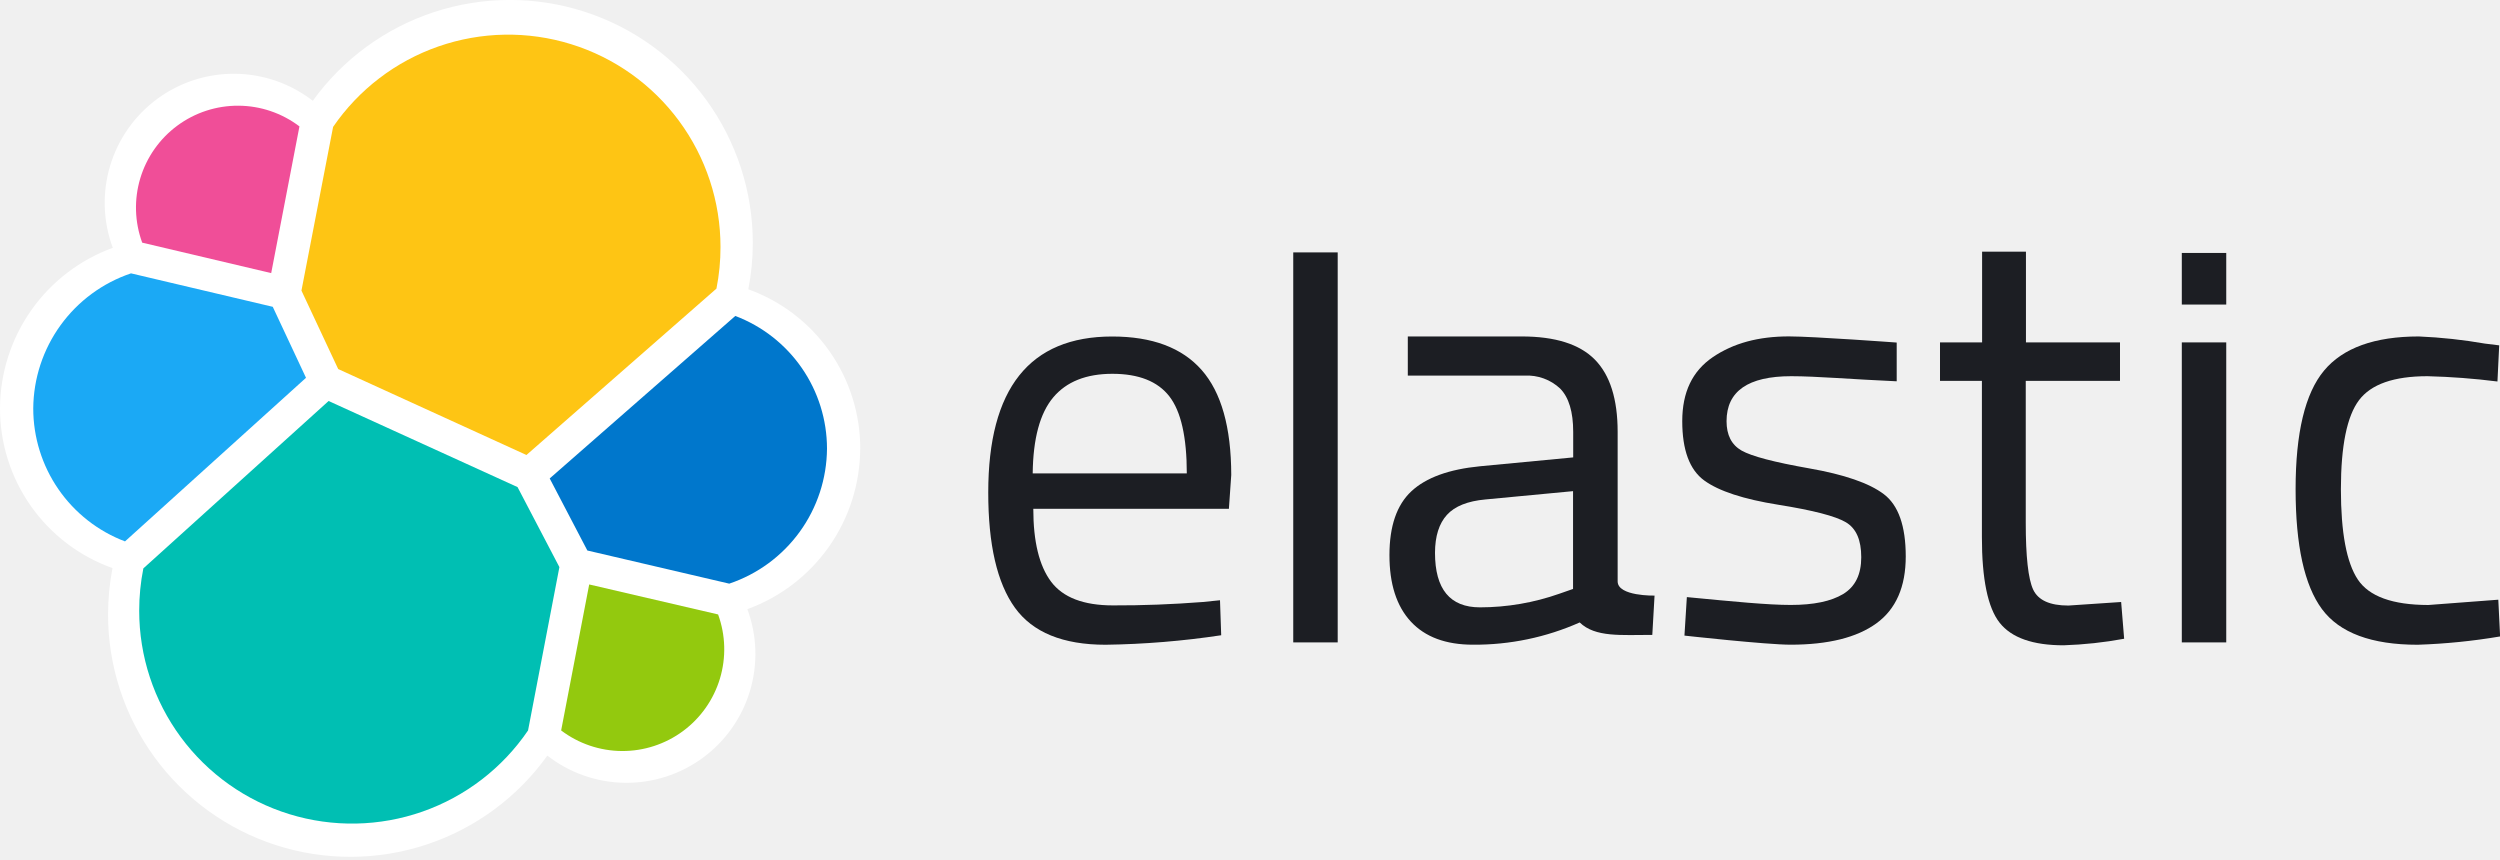
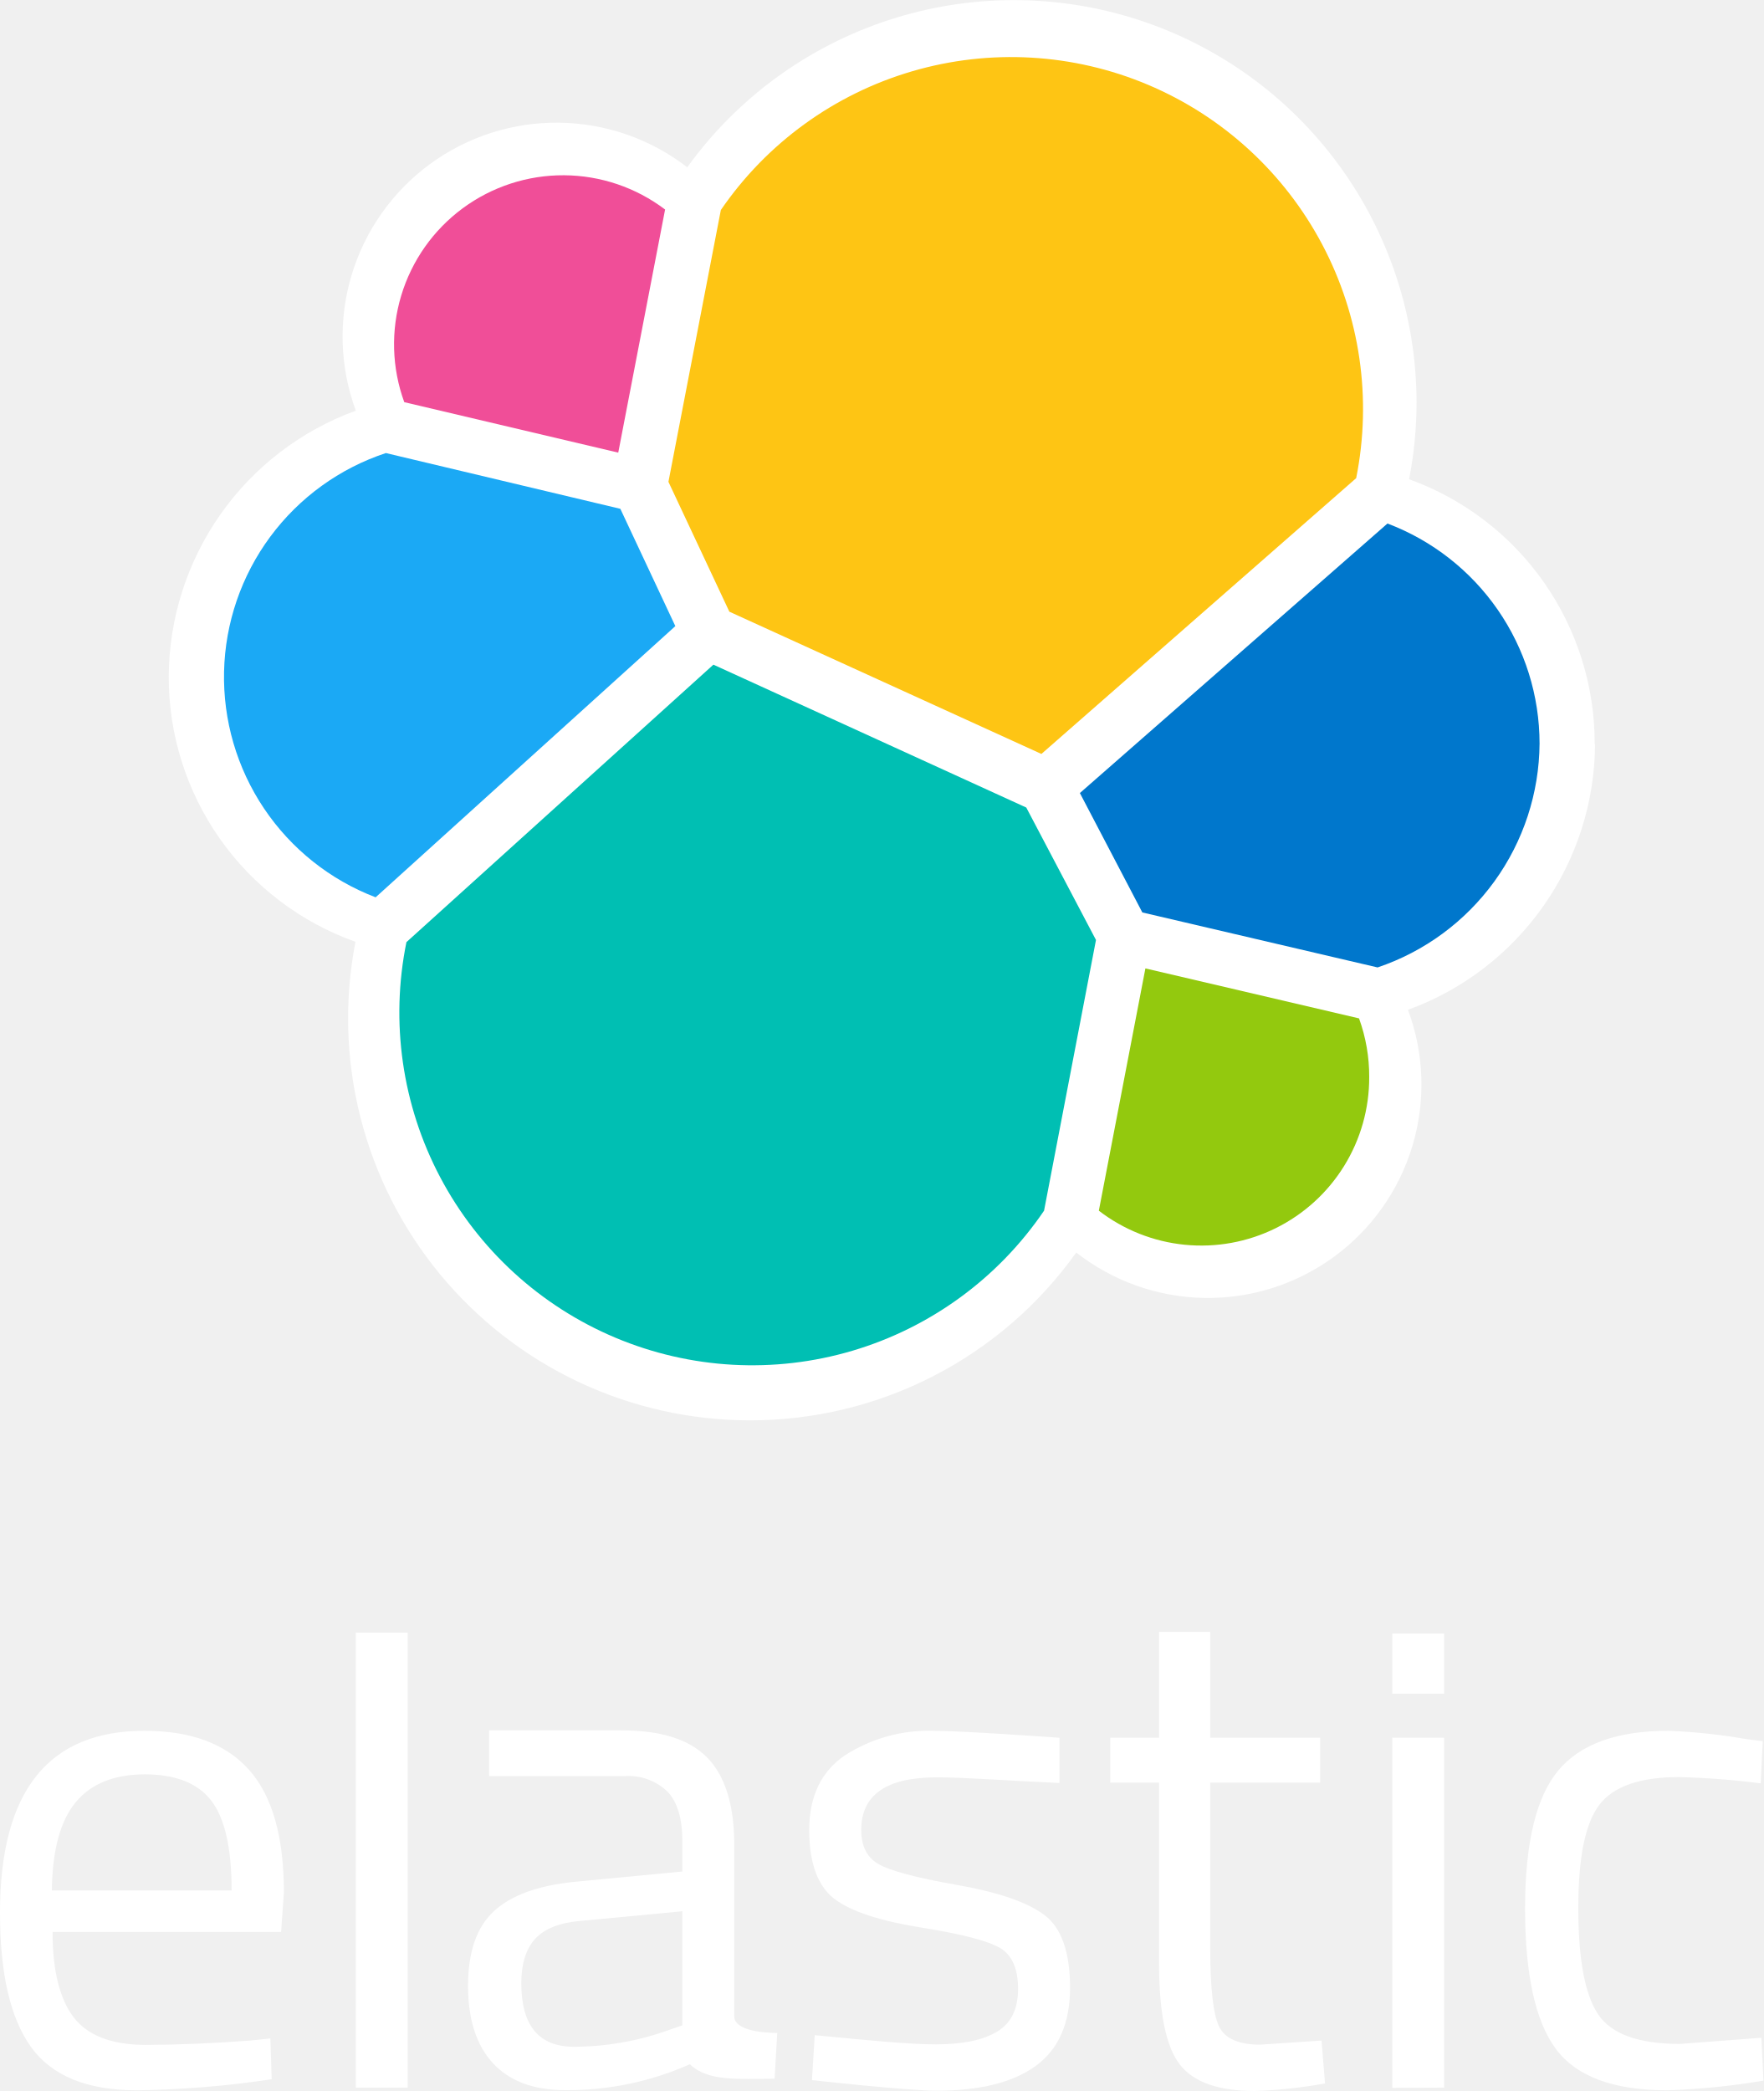
- <svg xmlns="http://www.w3.org/2000/svg" width="500" height="172" viewBox="0 0 500 172" fill="none">
-   <g clip-path="url(#clip0_15_21)">
-     <path d="M172.05 89.79C172.066 82.809 169.924 75.993 165.915 70.277C161.907 64.561 156.229 60.224 149.66 57.86C150.258 54.813 150.559 51.715 150.56 48.61C150.566 38.332 147.312 28.317 141.267 20.004C135.222 11.692 126.697 5.51 116.917 2.349C107.138 -0.813 96.607 -0.792 86.84 2.408C77.073 5.609 68.572 11.824 62.56 20.16C58.125 16.723 52.69 14.825 47.079 14.754C41.468 14.682 35.986 16.441 31.465 19.765C26.944 23.088 23.628 27.794 22.021 33.171C20.415 38.547 20.604 44.301 22.56 49.56C15.975 51.96 10.284 56.319 6.25 62.051C2.217 67.782 0.036 74.612 0 81.62C-0.018 88.626 2.136 95.465 6.165 101.195C10.195 106.926 15.902 111.267 22.5 113.62C21.916 116.666 21.618 119.759 21.61 122.86C21.6 133.126 24.851 143.13 30.894 151.43C36.936 159.729 45.459 165.895 55.232 169.039C65.005 172.182 75.524 172.141 85.272 168.92C95.02 165.7 103.493 159.467 109.47 151.12C113.893 154.566 119.318 156.475 124.924 156.559C130.53 156.643 136.01 154.896 140.533 151.584C145.057 148.271 148.377 143.574 149.989 138.205C151.602 132.835 151.42 127.087 149.47 121.83C156.058 119.434 161.754 115.076 165.789 109.344C169.825 103.612 172.006 96.78 172.04 89.77" fill="white" />
-     <path d="M67.64 73.81L105.29 91L143.29 57.72C143.837 54.974 144.109 52.18 144.1 49.38C144.098 40.315 141.195 31.489 135.815 24.192C130.436 16.896 122.863 11.513 114.203 8.831C105.544 6.148 96.254 6.308 87.692 9.286C79.13 12.264 71.746 17.903 66.62 25.38L60.29 58.12L67.64 73.81Z" fill="#FEC514" />
-     <path d="M28.67 113.68C28.115 116.469 27.837 119.306 27.84 122.15C27.84 131.253 30.758 140.116 36.166 147.438C41.574 154.761 49.186 160.157 57.886 162.835C66.586 165.513 75.915 165.332 84.504 162.318C93.094 159.305 100.491 153.617 105.61 146.09L111.88 113.42L103.51 97.42L65.72 80.2L28.67 113.68Z" fill="#00BFB3" />
-     <path d="M28.44 48.53L54.24 54.62L59.89 25.28C56.381 22.619 52.104 21.166 47.7 21.14C43.297 21.113 39.002 22.513 35.461 25.131C31.92 27.749 29.322 31.444 28.056 35.662C26.79 39.88 26.925 44.395 28.44 48.53Z" fill="#F04E98" />
-     <path d="M26.2 54.67C20.539 56.58 15.615 60.207 12.111 65.046C8.607 69.885 6.698 75.696 6.65 81.67C6.646 87.444 8.399 93.082 11.677 97.835C14.955 102.589 19.602 106.232 25 108.28L61.2 75.56L54.55 61.36L26.2 54.67Z" fill="#1BA9F5" />
-     <path d="M112.23 146.09C115.734 148.737 120 150.181 124.391 150.204C128.782 150.227 133.063 148.83 136.594 146.22C140.126 143.61 142.718 139.927 143.985 135.722C145.251 131.518 145.123 127.016 143.62 122.89L117.84 116.89L112.23 146.09Z" fill="#93C90E" />
-     <path d="M117.47 110.1L145.85 116.73C151.514 114.825 156.442 111.2 159.947 106.359C163.452 101.519 165.358 95.706 165.4 89.73C165.395 83.968 163.638 78.344 160.363 73.604C157.087 68.864 152.448 65.232 147.06 63.19L109.94 95.69L117.47 110.1Z" fill="#0077CC" />
-     <path d="M240.56 120.4L244 120.05L244.24 127.05C236.585 128.206 228.861 128.841 221.12 128.95C212.587 128.95 206.54 126.48 202.98 121.54C199.42 116.6 197.643 108.913 197.65 98.48C197.65 77.7 205.91 67.307 222.43 67.3C230.43 67.3 236.397 69.533 240.33 74C244.264 78.467 246.237 85.467 246.25 95L245.78 101.76H206.66C206.66 108.32 207.847 113.18 210.22 116.34C212.594 119.5 216.72 121.08 222.6 121.08C228.494 121.1 234.48 120.873 240.56 120.4ZM237.36 94.68C237.36 87.407 236.197 82.27 233.87 79.27C231.543 76.27 227.75 74.767 222.49 74.76C217.23 74.76 213.277 76.34 210.63 79.5C207.984 82.66 206.62 87.72 206.54 94.68H237.36Z" fill="#1C1E23" />
-     <path d="M258.65 128.48V50.48H267.54V128.48H258.65Z" fill="#1C1E23" />
-     <path d="M323.53 86.38V116.28C323.53 119.28 330.91 119.12 330.91 119.12L330.46 126.98C324.21 126.98 319.04 127.5 315.94 124.49C309.227 127.472 301.955 128.989 294.61 128.94C289.163 128.94 285.013 127.397 282.16 124.31C279.307 121.223 277.883 116.787 277.89 111C277.89 105.227 279.353 100.977 282.28 98.25C285.207 95.523 289.79 93.857 296.03 93.25L314.64 91.48V86.38C314.64 82.38 313.773 79.493 312.04 77.72C311.09 76.829 309.97 76.138 308.746 75.692C307.522 75.245 306.221 75.05 304.92 75.12H281.56V67.29H304.33C311.05 67.29 315.93 68.833 318.97 71.92C322.01 75.007 323.53 79.827 323.53 86.38ZM287 110.56C287 117.833 290 121.47 296 121.47C301.413 121.464 306.786 120.541 311.89 118.74L314.61 117.79V98.23L297.1 99.89C293.54 100.21 290.97 101.237 289.39 102.97C287.81 104.703 287.013 107.233 287 110.56Z" fill="#1C1E23" />
-     <path d="M358.24 75.24C349.62 75.24 345.31 78.24 345.31 84.24C345.31 87.013 346.31 88.97 348.31 90.11C350.31 91.25 354.814 92.437 361.82 93.67C368.86 94.903 373.84 96.623 376.76 98.83C379.68 101.037 381.144 105.183 381.15 111.27C381.15 117.363 379.194 121.83 375.28 124.67C371.367 127.51 365.657 128.933 358.15 128.94C353.25 128.94 336.89 127.12 336.89 127.12L337.37 119.42C346.77 120.32 353.56 120.99 358.15 120.99C362.74 120.99 366.23 120.26 368.64 118.8C371.05 117.34 372.25 114.89 372.25 111.45C372.25 108.01 371.25 105.68 369.17 104.45C367.09 103.22 362.61 102.06 355.66 100.95C348.71 99.84 343.76 98.22 340.84 96.09C337.92 93.96 336.45 90 336.45 84.23C336.45 78.46 338.45 74.23 342.56 71.43C346.67 68.63 351.71 67.28 357.79 67.28C362.61 67.28 379.34 68.51 379.34 68.51V76.26C370.51 75.87 363.29 75.24 358.24 75.24Z" fill="#1C1E23" />
-     <path d="M424 76.18H405.15V104.52C405.15 111.313 405.643 115.777 406.63 117.91C407.63 120.05 409.97 121.11 413.68 121.11L424.23 120.4L424.83 127.75C420.835 128.489 416.79 128.926 412.73 129.06C406.57 129.06 402.303 127.557 399.93 124.55C397.557 121.543 396.373 115.813 396.38 107.36V76.18H388V68.48H396.42V50.34H405.19V68.48H424V76.18Z" fill="#1C1E23" />
-     <path d="M436.36 60.91V50.59H445.25V60.91H436.36ZM436.36 128.48V68.48H445.25V128.48H436.36Z" fill="#1C1E23" />
-     <path d="M483.76 67.29C488.2 67.48 492.622 67.957 497 68.72L499.84 69.07L499.49 76.3C494.844 75.711 490.172 75.358 485.49 75.24C478.77 75.24 474.207 76.84 471.8 80.04C469.393 83.24 468.187 89.167 468.18 97.82C468.18 106.487 469.307 112.513 471.56 115.9C473.813 119.287 478.513 120.987 485.66 121L499.66 119.94L500.02 127.29C494.57 128.213 489.065 128.768 483.54 128.95C474.3 128.95 467.92 126.577 464.4 121.83C460.88 117.083 459.12 109.083 459.12 97.83C459.12 86.57 461.017 78.667 464.81 74.12C468.603 69.573 474.92 67.297 483.76 67.29Z" fill="#1C1E23" />
+ <svg xmlns="http://www.w3.org/2000/svg" width="253" height="300" viewBox="0 0 253 300" fill="none">
+   <g clip-path="url(#clip0_16_45)">
+     <path d="M228.79 106.76C228.813 98.453 226.266 90.342 221.498 83.539C216.731 76.736 209.976 71.574 202.16 68.76C202.871 65.136 203.229 61.453 203.23 57.76C203.224 45.544 199.347 33.645 192.154 23.771C184.962 13.898 174.825 6.558 163.199 2.807C151.574 -0.944 139.059 -0.913 127.452 2.895C115.845 6.702 105.744 14.091 98.6 24C93.327 19.928 86.873 17.681 80.212 17.601C73.55 17.52 67.043 19.609 61.674 23.552C56.304 27.495 52.363 33.079 50.447 39.459C48.53 45.84 48.742 52.67 51.05 58.92C43.224 61.769 36.458 66.945 31.66 73.752C26.862 80.56 24.262 88.672 24.21 97C24.177 105.346 26.737 113.497 31.536 120.325C36.335 127.154 43.136 132.323 51 135.12C49.377 143.469 49.622 152.073 51.716 160.317C53.81 168.56 57.702 176.238 63.112 182.8C68.523 189.363 75.318 194.647 83.011 198.274C90.704 201.901 99.105 203.781 107.61 203.78C116.765 203.788 125.79 201.607 133.931 197.418C142.072 193.229 149.094 187.154 154.41 179.7C159.665 183.818 166.122 186.107 172.797 186.217C179.473 186.328 186.002 184.254 191.391 180.311C196.779 176.369 200.731 170.774 202.647 164.378C204.562 157.982 204.335 151.135 202 144.88C209.832 142.029 216.604 136.848 221.403 130.032C226.201 123.217 228.797 115.095 228.84 106.76" fill="white" />
+     <path d="M104.64 87.76L149.41 108.17L194.57 68.6C196.857 57.191 195.132 45.342 189.689 35.058C184.246 24.774 175.417 16.685 164.697 12.161C153.977 7.636 142.023 6.954 130.857 10.228C119.691 13.502 109.999 20.532 103.42 30.13L95.9 69.13L104.64 87.76Z" fill="#FEC514" />
+     <path d="M58.31 135.17C55.978 146.633 57.688 158.549 63.149 168.893C68.61 179.238 77.485 187.371 88.265 191.912C99.046 196.452 111.065 197.119 122.282 193.799C133.498 190.479 143.218 183.377 149.79 173.7L157.24 134.86L147.24 115.86L102.35 95.36L58.31 135.17Z" fill="#00BFB3" />
+     <path d="M58 57.7L88.7 64.94L95.42 30.06C91.246 26.9 86.162 25.176 80.927 25.145C75.691 25.114 70.587 26.779 66.376 29.889C62.165 32.999 59.074 37.389 57.564 42.402C56.054 47.415 56.207 52.781 58 57.7Z" fill="#F04E98" />
+     <path d="M55.36 65C48.728 67.191 42.937 71.381 38.78 76.994C34.623 82.607 32.306 89.369 32.145 96.352C31.984 103.334 33.987 110.196 37.88 115.995C41.774 121.793 47.366 126.246 53.89 128.74L96.89 89.83L89 73L55.36 65Z" fill="#1BA9F5" />
+     <path d="M157.65 173.7C161.221 176.451 165.493 178.144 169.979 178.588C174.466 179.032 178.986 178.208 183.028 176.209C187.069 174.211 190.468 171.119 192.839 167.285C195.21 163.451 196.458 159.028 196.44 154.52C196.452 151.652 195.958 148.805 194.98 146.11L164.33 138.94L157.65 173.7Z" fill="#93C90E" />
+     <path d="M163.89 130.91L197.64 138.8C204.376 136.529 210.235 132.213 214.401 126.454C218.567 120.694 220.832 113.778 220.88 106.67C220.874 99.817 218.783 93.128 214.886 87.491C210.989 81.855 205.469 77.536 199.06 75.11L154.93 113.78L163.89 130.91Z" fill="#0077CC" />
+     <path d="M35.91 292.76L38.79 292.46L38.98 298.31C32.577 299.28 26.115 299.812 19.64 299.9C12.5 299.9 7.44 297.833 4.46 293.7C1.48 289.567 -0.007 283.137 2.23214e-05 274.41C2.23214e-05 257.01 6.91 248.313 20.73 248.32C27.397 248.32 32.397 250.187 35.73 253.92C39.063 257.653 40.73 263.523 40.73 271.53L40.33 277.18H7.54C7.54 282.673 8.54 286.743 10.54 289.39C12.54 292.037 15.993 293.37 20.9 293.39C25.82 293.363 30.823 293.153 35.91 292.76ZM33.23 271.23C33.23 265.15 32.257 260.853 30.31 258.34C28.363 255.827 25.187 254.57 20.78 254.57C16.38 254.57 13.073 255.903 10.86 258.57C8.647 261.237 7.507 265.457 7.44 271.23H33.23Z" fill="white" />
+     <path d="M51.05 299.52V234.23H58.49V299.52H51.05Z" fill="white" />
+     <path d="M105.34 264.29V289.29C105.34 291.77 111.51 291.67 111.51 291.67L111.13 298.24C105.91 298.24 101.58 298.68 98.98 296.16C93.363 298.657 87.277 299.926 81.13 299.88C76.57 299.88 73.1 298.59 70.72 296.01C68.34 293.43 67.15 289.727 67.15 284.9C67.15 280.08 68.373 276.527 70.82 274.24C73.267 271.953 77.1 270.54 82.32 270L97.9 268.51V264.25C97.9 260.88 97.17 258.46 95.72 257.01C94.924 256.252 93.98 255.667 92.948 255.29C91.916 254.913 90.817 254.753 89.72 254.82H70.18V248.26H89.18C94.8 248.26 98.883 249.55 101.43 252.13C103.977 254.71 105.28 258.763 105.34 264.29ZM74.79 284.53C74.79 290.61 77.3 293.65 82.32 293.65C86.85 293.645 91.347 292.874 95.62 291.37L97.9 290.58V274.21L83.22 275.6C80.24 275.86 78.09 276.72 76.77 278.18C75.45 279.64 74.79 281.757 74.79 284.53Z" fill="white" />
+     <path d="M134.38 255C127.173 255 123.567 257.513 123.56 262.54C123.56 264.86 124.387 266.497 126.04 267.45C127.693 268.403 131.463 269.403 137.35 270.45C143.243 271.483 147.41 272.92 149.85 274.76C152.29 276.6 153.513 280.073 153.52 285.18C153.52 290.267 151.883 294.003 148.61 296.39C145.337 298.777 140.56 299.967 134.28 299.96C130.18 299.96 116.49 298.44 116.49 298.44L116.89 291.99C124.75 292.75 130.44 293.31 134.28 293.31C138.12 293.31 141.04 292.7 143.06 291.48C145.08 290.26 146.06 288.21 146.06 285.33C146.06 282.45 145.2 280.5 143.48 279.48C141.76 278.46 137.99 277.48 132.17 276.55C126.35 275.62 122.17 274.27 119.77 272.48C117.37 270.69 116.1 267.39 116.1 262.56C116.1 257.73 117.81 254.17 121.21 251.85C125.015 249.399 129.477 248.167 134 248.32C138 248.32 152 249.32 152 249.32V255.81C144.65 255.49 138.61 255 134.38 255Z" fill="white" />
+     <path d="M189.4 255.76H173.63V279.47C173.63 285.15 174.043 288.887 174.87 290.68C175.7 292.46 177.66 293.35 180.77 293.35L189.6 292.76L190.1 298.91C186.766 299.526 183.389 299.891 180 300C174.84 300 171.27 298.743 169.29 296.23C167.31 293.717 166.31 288.923 166.29 281.85V255.76H159.29V249.31H166.29V234.13H173.63V249.31H189.4V255.76Z" fill="white" />
+     <path d="M199.75 243V234.37H207.19V243H199.75ZM199.75 299.55V249.31H207.19V299.52L199.75 299.55Z" fill="white" />
+     <path d="M239.41 248.32C243.135 248.471 246.847 248.868 250.52 249.51L252.9 249.81L252.61 255.86C248.724 255.362 244.816 255.062 240.9 254.96C235.28 254.96 231.46 256.293 229.44 258.96C227.42 261.627 226.42 266.587 226.44 273.84C226.44 281.08 227.38 286.123 229.26 288.97C231.14 291.817 235.053 293.243 241 293.25L252.71 292.36L253 298.51C248.44 299.288 243.833 299.752 239.21 299.9C231.476 299.9 226.143 297.917 223.21 293.95C220.276 289.983 218.806 283.287 218.8 273.86C218.8 264.44 220.386 257.827 223.56 254.02C226.733 250.213 232.016 248.313 239.41 248.32Z" fill="white" />
  </g>
  <defs>
-     <clipPath id="clip0_15_21">
-       <rect width="500" height="171.38" fill="white" />
+     <clipPath id="clip0_16_45">
+       <rect width="253" height="300" fill="white" />
    </clipPath>
  </defs>
</svg>
